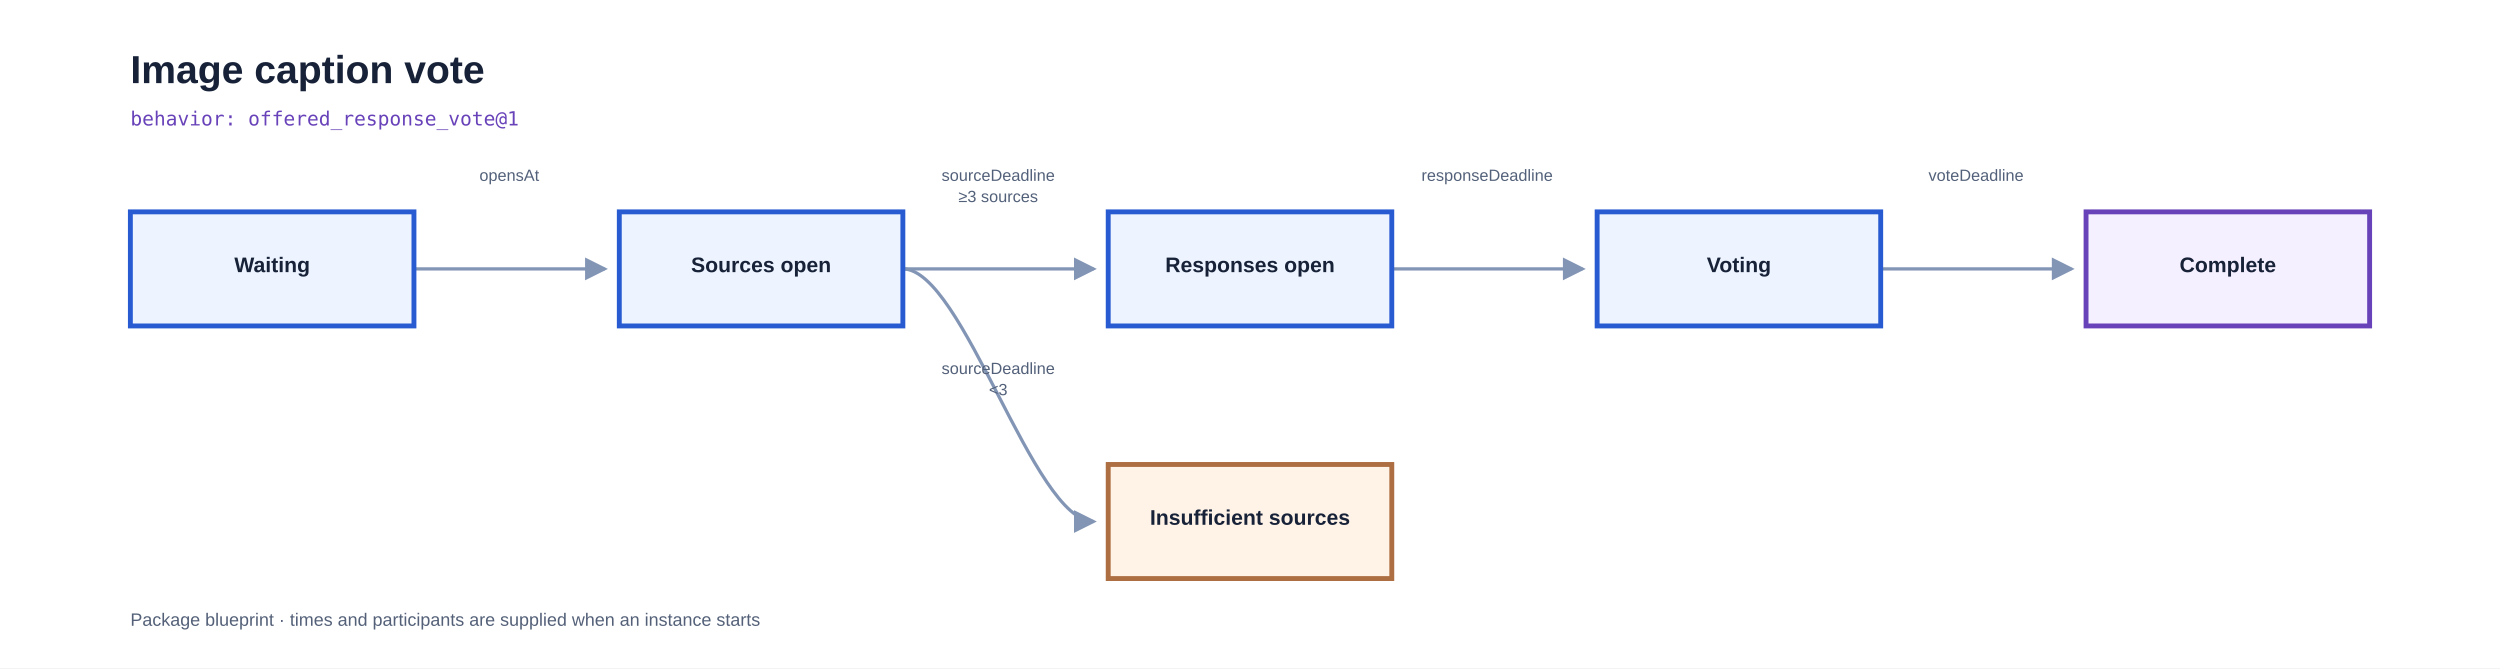
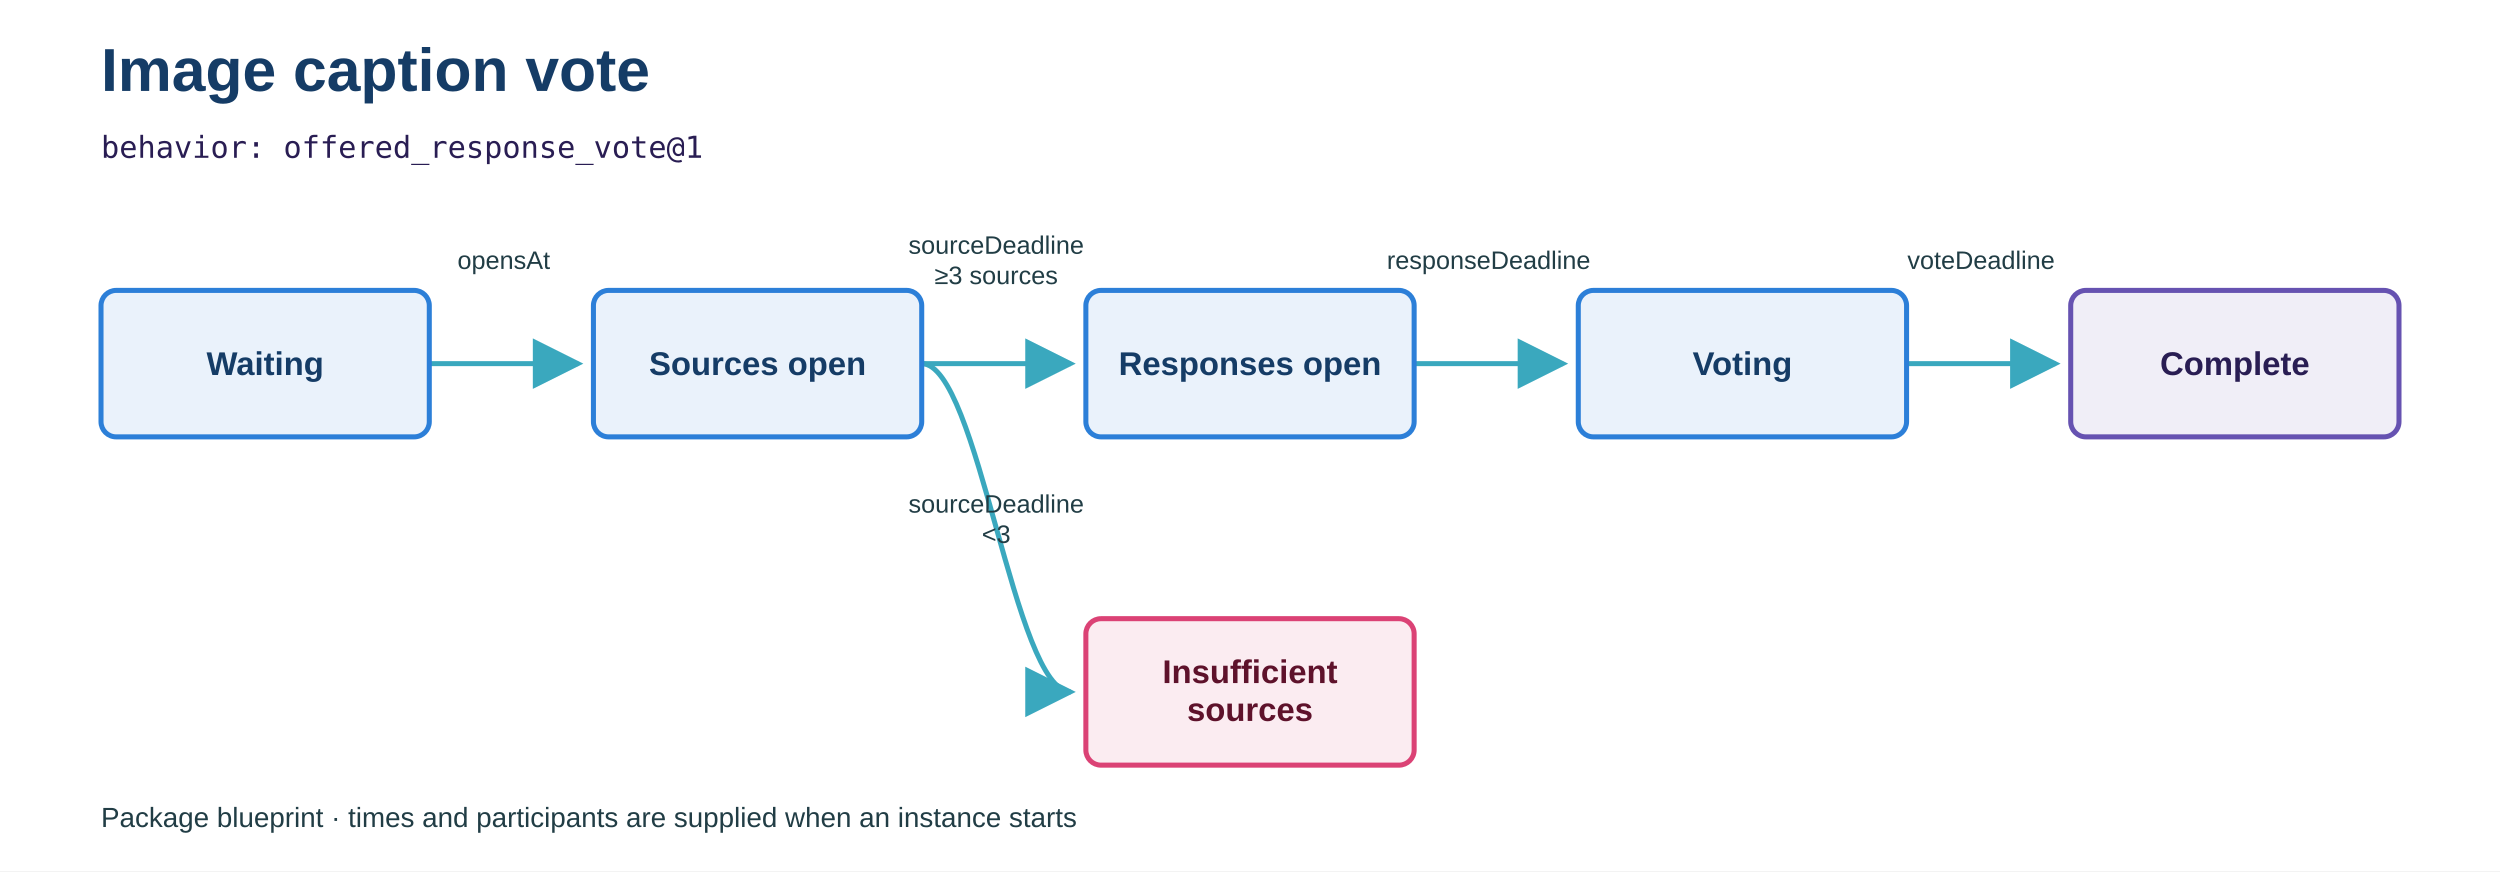
- <svg xmlns="http://www.w3.org/2000/svg" role="img" aria-label="Image caption vote package flow" viewBox="0 0 1534 410" width="1534" height="410">
+ <svg xmlns="http://www.w3.org/2000/svg" role="img" aria-label="Image caption vote package flow" viewBox="0 0 1980 690" width="1980" height="690">
  <defs>
-     <marker id="arrow" markerWidth="7" markerHeight="7" refX="6" refY="3.5" orient="auto">
-       <path d="M0 0L7 3.5L0 7" fill="#8295b5" />
+     <marker id="arrow" markerWidth="10" markerHeight="10" refX="9" refY="5" orient="auto">
+       <path d="M0 0L10 5L0 10" fill="#3aa8be" />
    </marker>
  </defs>
-   <rect width="100%" height="100%" fill="#fff" />
-   <text x="80" y="51" fill="#172238" font-family="Arial,sans-serif" font-size="24" font-weight="700">Image caption vote</text>
-   <text x="80" y="77" fill="#6842b9" font-family="monospace" font-size="12">behavior: offered_response_vote@1</text>
-   <path d="M 254 165 C 291 165, 334 165, 371 165" fill="none" stroke="#8295b5" stroke-width="2" marker-end="url(#arrow)" />
-   <text x="312.5" y="111" text-anchor="middle" fill="#526079" font-size="10" font-family="Arial,sans-serif">opensAt</text>
-   <path d="M 554 165 C 591 165, 634 165, 671 165" fill="none" stroke="#8295b5" stroke-width="2" marker-end="url(#arrow)" />
-   <text x="612.5" y="111" text-anchor="middle" fill="#526079" font-size="10" font-family="Arial,sans-serif">sourceDeadline</text>
-   <text x="612.5" y="124" text-anchor="middle" fill="#526079" font-size="10" font-family="Arial,sans-serif">≥3 sources</text>
-   <path d="M 554 165 C 591 165, 634 320, 671 320" fill="none" stroke="#8295b5" stroke-width="2" marker-end="url(#arrow)" />
-   <text x="612.5" y="229.5" text-anchor="middle" fill="#526079" font-size="10" font-family="Arial,sans-serif">sourceDeadline</text>
-   <text x="612.5" y="242.5" text-anchor="middle" fill="#526079" font-size="10" font-family="Arial,sans-serif">&lt;3</text>
-   <path d="M 854 165 C 891 165, 934 165, 971 165" fill="none" stroke="#8295b5" stroke-width="2" marker-end="url(#arrow)" />
-   <text x="912.5" y="111" text-anchor="middle" fill="#526079" font-size="10" font-family="Arial,sans-serif">responseDeadline</text>
-   <path d="M 1154 165 C 1191 165, 1234 165, 1271 165" fill="none" stroke="#8295b5" stroke-width="2" marker-end="url(#arrow)" />
-   <text x="1212.5" y="111" text-anchor="middle" fill="#526079" font-size="10" font-family="Arial,sans-serif">voteDeadline</text>
-   <rect x="80" y="130" width="174" height="70" fill="#edf4ff" stroke="#285bd2" stroke-width="3" />
-   <text x="167" y="167" text-anchor="middle" fill="#172238" font-family="Arial,sans-serif" font-size="13" font-weight="700">Waiting</text>
-   <rect x="380" y="130" width="174" height="70" fill="#edf4ff" stroke="#285bd2" stroke-width="3" />
-   <text x="467" y="167" text-anchor="middle" fill="#172238" font-family="Arial,sans-serif" font-size="13" font-weight="700">Sources open</text>
-   <rect x="680" y="130" width="174" height="70" fill="#edf4ff" stroke="#285bd2" stroke-width="3" />
-   <text x="767" y="167" text-anchor="middle" fill="#172238" font-family="Arial,sans-serif" font-size="13" font-weight="700">Responses open</text>
-   <rect x="680" y="285" width="174" height="70" fill="#fff3e8" stroke="#ad6e41" stroke-width="3" />
-   <text x="767" y="322" text-anchor="middle" fill="#172238" font-family="Arial,sans-serif" font-size="13" font-weight="700">Insufficient sources</text>
-   <rect x="980" y="130" width="174" height="70" fill="#edf4ff" stroke="#285bd2" stroke-width="3" />
-   <text x="1067" y="167" text-anchor="middle" fill="#172238" font-family="Arial,sans-serif" font-size="13" font-weight="700">Voting</text>
-   <rect x="1280" y="130" width="174" height="70" fill="#f5f0ff" stroke="#6842b9" stroke-width="3" />
-   <text x="1367" y="167" text-anchor="middle" fill="#172238" font-family="Arial,sans-serif" font-size="13" font-weight="700">Complete</text>
-   <text x="80" y="384" fill="#536078" font-family="Arial,sans-serif" font-size="11">Package blueprint · times and participants are supplied when an instance starts</text>
+   <rect width="100%" height="100%" fill="#ffffff" />
+   <text x="80" y="72" fill="#153c66" font-family="Arial,sans-serif" font-size="48" font-weight="700">Image caption vote</text>
+   <text x="80" y="125" fill="#291d53" font-family="monospace" font-size="24">behavior: offered_response_vote@1</text>
+   <path d="M 340 288 C 385 288, 413 288, 458 288" fill="none" stroke="#3aa8be" stroke-width="4" marker-end="url(#arrow)" />
+   <text x="399" y="213" text-anchor="middle" fill="#213d45" font-size="20" font-family="Arial,sans-serif">opensAt</text>
+   <path d="M 730 288 C 775 288, 803 288, 848 288" fill="none" stroke="#3aa8be" stroke-width="4" marker-end="url(#arrow)" />
+   <text x="789" y="201" text-anchor="middle" fill="#213d45" font-size="20" font-family="Arial,sans-serif">sourceDeadline</text>
+   <text x="789" y="225" text-anchor="middle" fill="#213d45" font-size="20" font-family="Arial,sans-serif">≥3 sources</text>
+   <path d="M 730 288 C 775 288, 803 548, 848 548" fill="none" stroke="#3aa8be" stroke-width="4" marker-end="url(#arrow)" />
+   <text x="789" y="406" text-anchor="middle" fill="#213d45" font-size="20" font-family="Arial,sans-serif">sourceDeadline</text>
+   <text x="789" y="430" text-anchor="middle" fill="#213d45" font-size="20" font-family="Arial,sans-serif">&lt;3</text>
+   <path d="M 1120 288 C 1165 288, 1193 288, 1238 288" fill="none" stroke="#3aa8be" stroke-width="4" marker-end="url(#arrow)" />
+   <text x="1179" y="213" text-anchor="middle" fill="#213d45" font-size="20" font-family="Arial,sans-serif">responseDeadline</text>
+   <path d="M 1510 288 C 1555 288, 1583 288, 1628 288" fill="none" stroke="#3aa8be" stroke-width="4" marker-end="url(#arrow)" />
+   <text x="1569" y="213" text-anchor="middle" fill="#213d45" font-size="20" font-family="Arial,sans-serif">voteDeadline</text>
+   <rect x="80" y="230" width="260" height="116" rx="12" fill="#eaf2fb" stroke="#2c7fd8" stroke-width="4" />
+   <text x="210" y="297" text-anchor="middle" fill="#153c66" font-family="Arial,sans-serif" font-size="26" font-weight="700">Waiting</text>
+   <rect x="470" y="230" width="260" height="116" rx="12" fill="#eaf2fb" stroke="#2c7fd8" stroke-width="4" />
+   <text x="600" y="297" text-anchor="middle" fill="#153c66" font-family="Arial,sans-serif" font-size="26" font-weight="700">Sources open</text>
+   <rect x="860" y="230" width="260" height="116" rx="12" fill="#eaf2fb" stroke="#2c7fd8" stroke-width="4" />
+   <text x="990" y="297" text-anchor="middle" fill="#153c66" font-family="Arial,sans-serif" font-size="26" font-weight="700">Responses open</text>
+   <rect x="860" y="490" width="260" height="116" rx="12" fill="#fbecf1" stroke="#db4275" stroke-width="4" />
+   <text x="990" y="541" text-anchor="middle" fill="#5e122b" font-family="Arial,sans-serif" font-size="26" font-weight="700">Insufficient</text>
+   <text x="990" y="571" text-anchor="middle" fill="#5e122b" font-family="Arial,sans-serif" font-size="26" font-weight="700">sources</text>
+   <rect x="1250" y="230" width="260" height="116" rx="12" fill="#eaf2fb" stroke="#2c7fd8" stroke-width="4" />
+   <text x="1380" y="297" text-anchor="middle" fill="#153c66" font-family="Arial,sans-serif" font-size="26" font-weight="700">Voting</text>
+   <rect x="1640" y="230" width="260" height="116" rx="12" fill="#f0eef7" stroke="#6652b1" stroke-width="4" />
+   <text x="1770" y="297" text-anchor="middle" fill="#291d53" font-family="Arial,sans-serif" font-size="26" font-weight="700">Complete</text>
+   <text x="80" y="655" fill="#213d45" font-family="Arial,sans-serif" font-size="22">Package blueprint · times and participants are supplied when an instance starts</text>
</svg>
